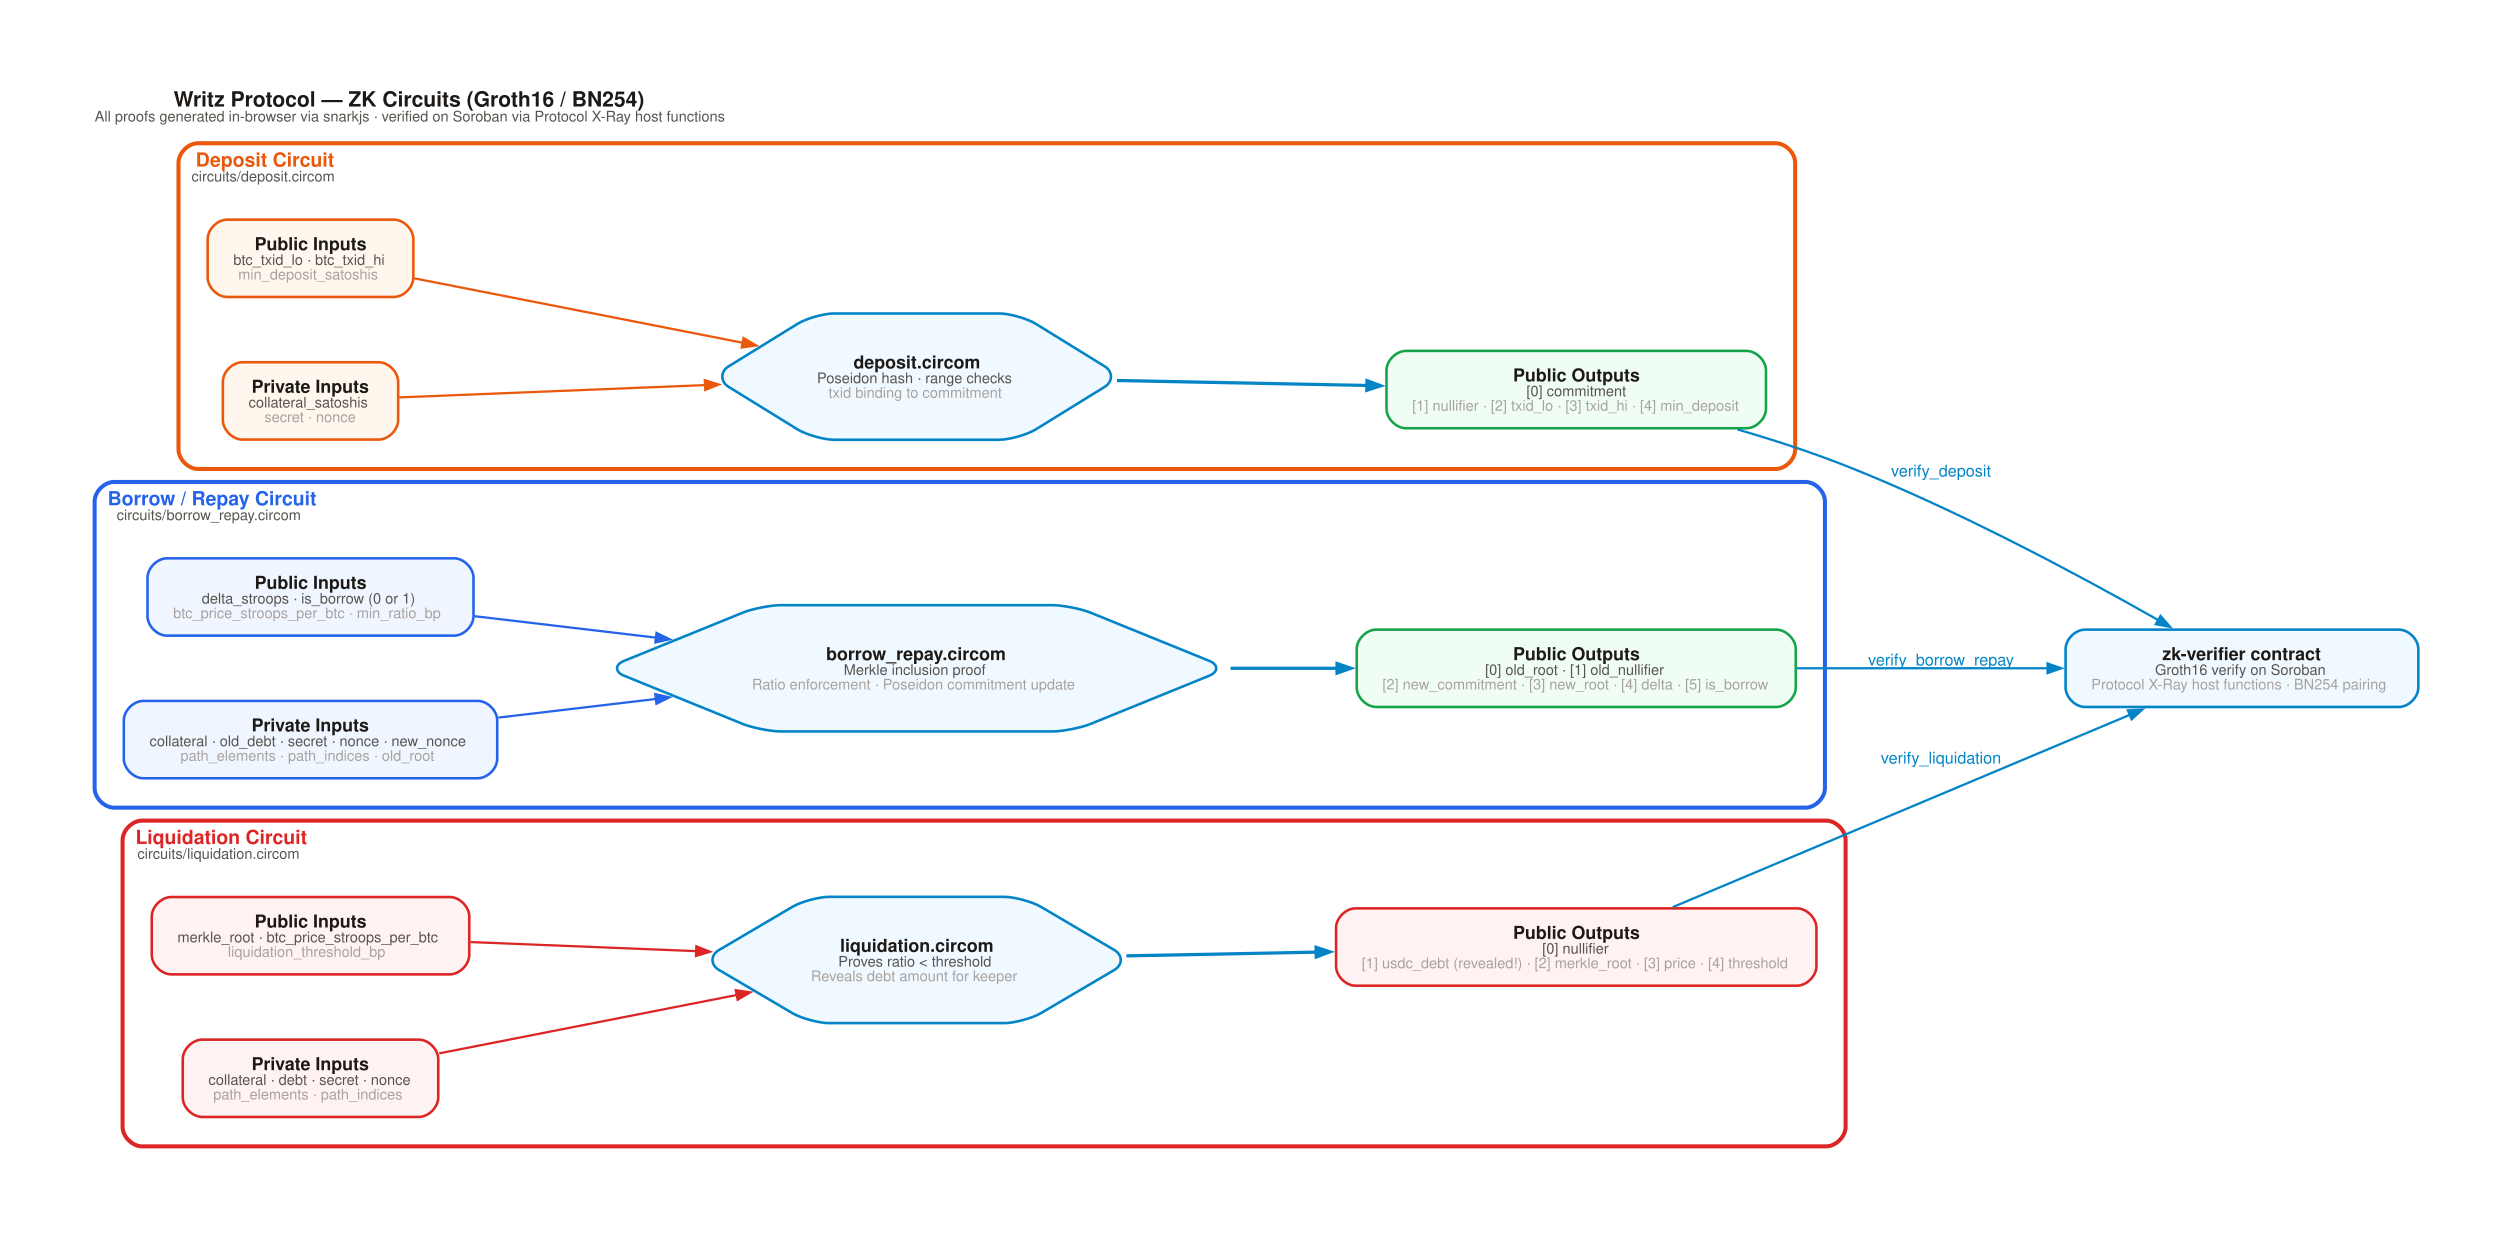
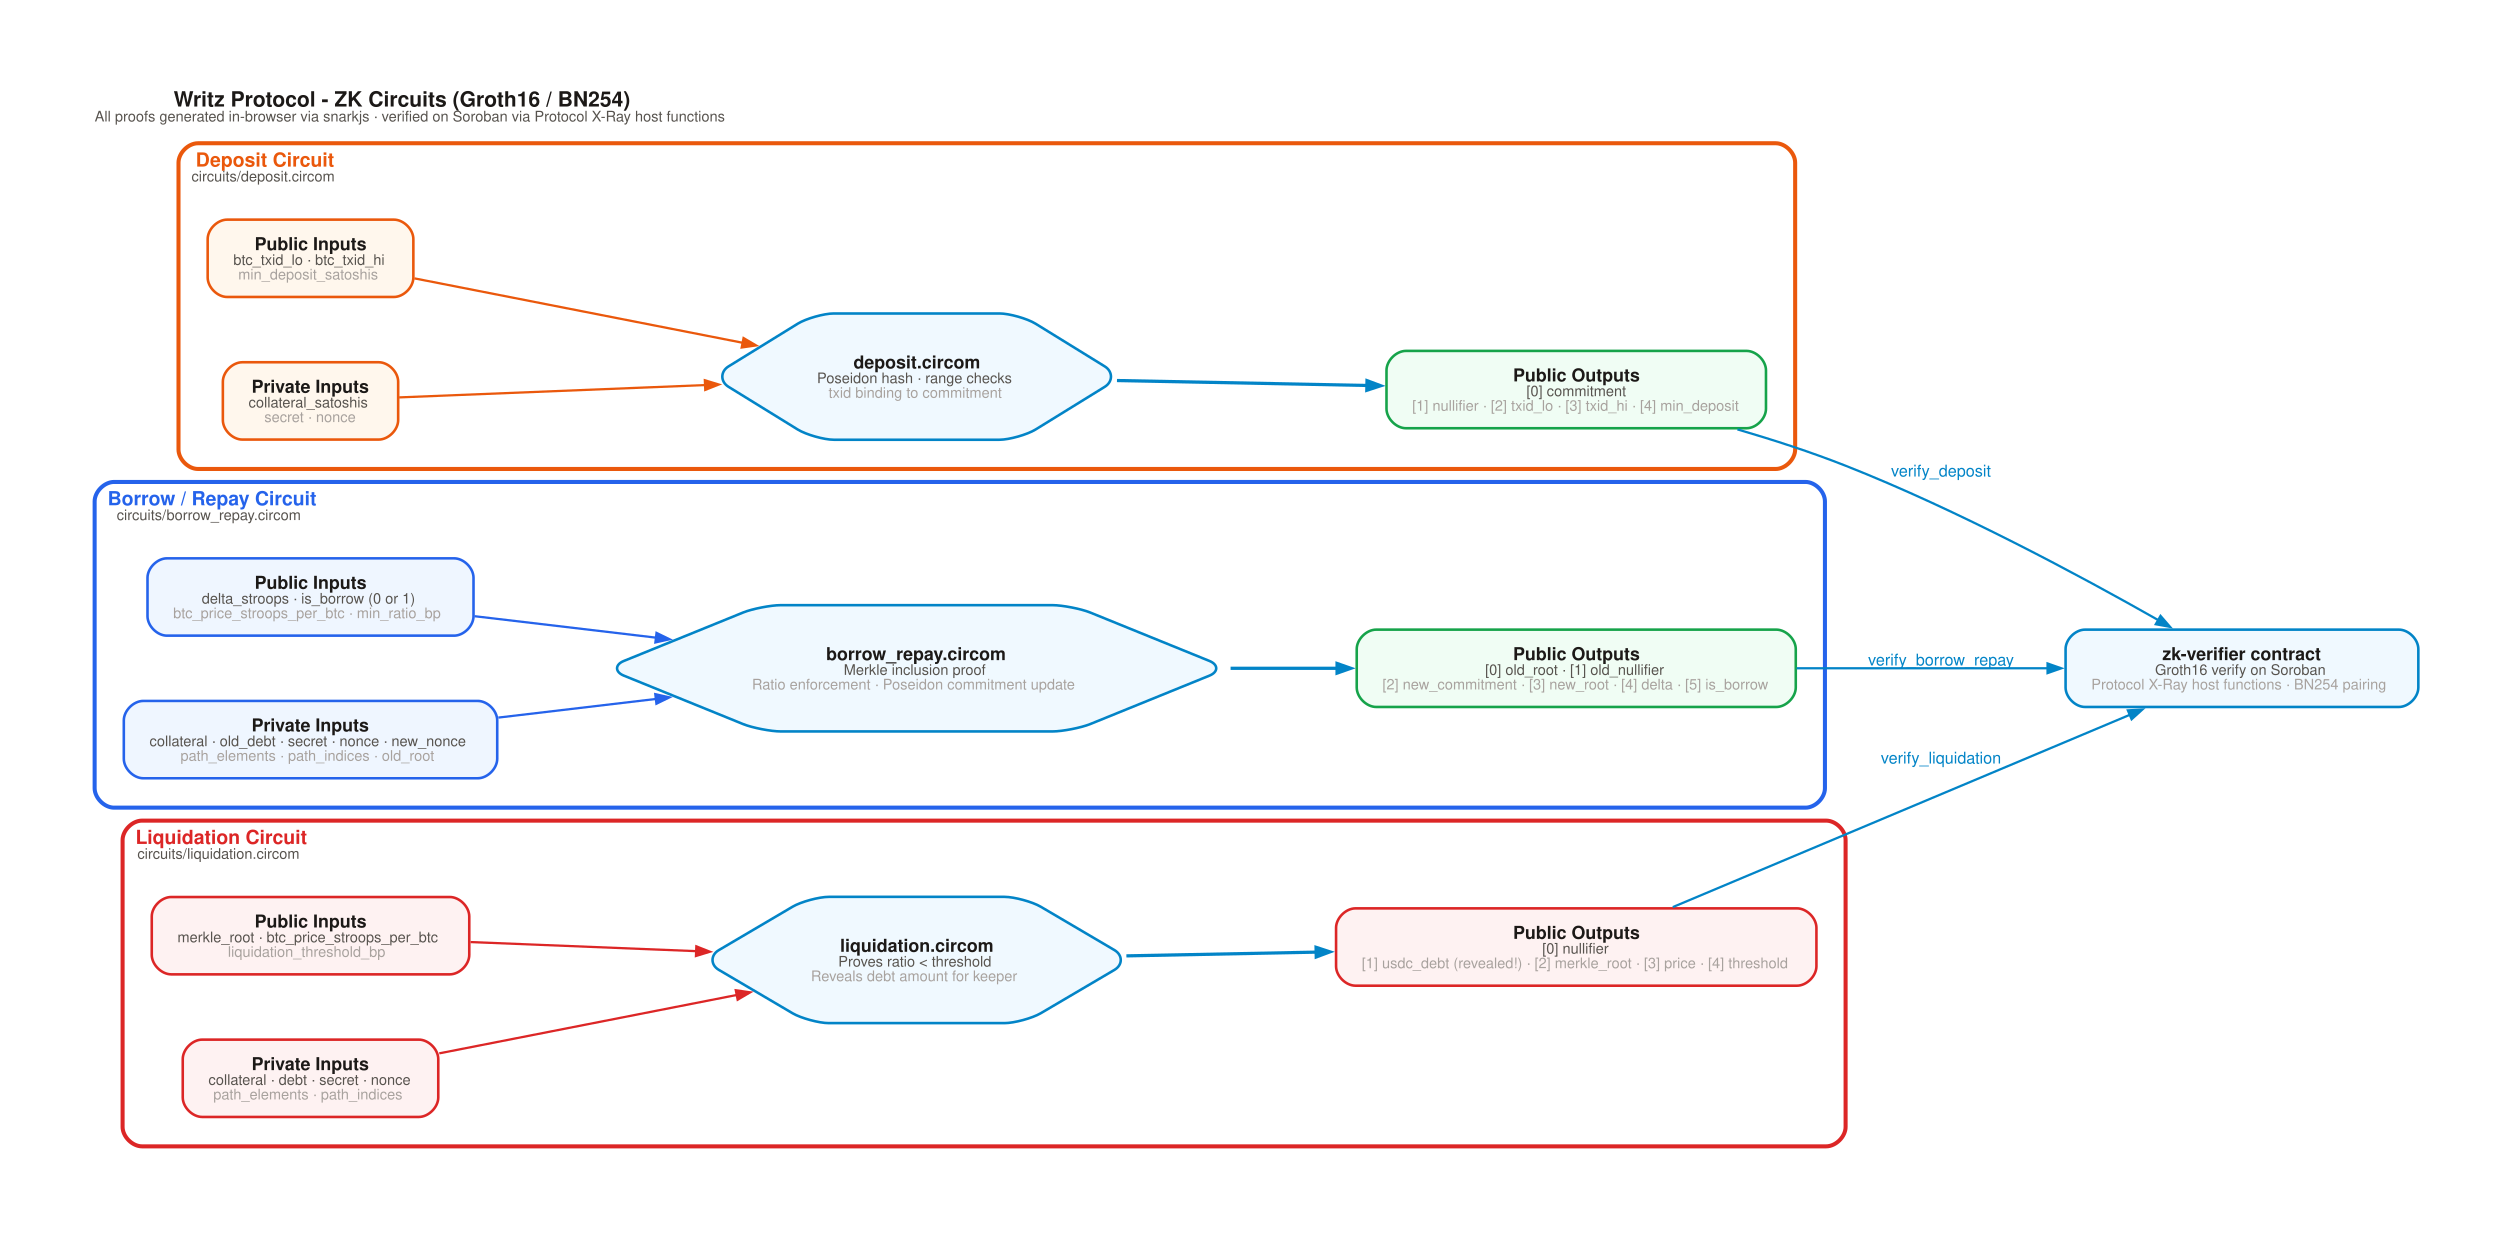
<svg xmlns="http://www.w3.org/2000/svg" width="2700pt" height="1340pt" viewBox="0.00 0.00 2700.00 1340.00">
  <g id="graph0" class="graph" transform="scale(1.75015 1.75015) rotate(0) translate(50.4 715.4)">
-     <text xml:space="preserve" text-anchor="start" x="56.75" y="-649.65" font-family="Helvetica,sans-Serif" font-weight="bold" font-size="13.00" fill="#1c1917">Writz Protocol — ZK Circuits (Groth16 / BN254)</text>
+     <text xml:space="preserve" text-anchor="start" x="56.75" y="-649.65" font-family="Helvetica,sans-Serif" font-weight="bold" font-size="13.00" fill="#1c1917">Writz Protocol - ZK Circuits (Groth16 / BN254)</text>
    <text xml:space="preserve" text-anchor="start" x="8" y="-640.45" font-family="Helvetica,sans-Serif" font-size="9.00" fill="#57534e">All proofs generated in-browser via snarkjs · verified on Soroban via Protocol X-Ray host functions</text>
    <g id="clust1" class="cluster">
      <path fill="none" stroke="#ea580c" stroke-width="2.5" d="M71.75,-426C71.75,-426 1045.37,-426 1045.37,-426 1051.37,-426 1057.37,-432 1057.37,-438 1057.37,-438 1057.37,-615 1057.37,-615 1057.37,-621 1051.37,-627 1045.37,-627 1045.37,-627 71.75,-627 71.75,-627 65.75,-627 59.75,-621 59.75,-615 59.75,-615 59.75,-438 59.75,-438 59.75,-432 65.75,-426 71.75,-426" />
      <text xml:space="preserve" text-anchor="start" x="70.38" y="-612.6" font-family="Helvetica,sans-Serif" font-weight="bold" font-size="12.00" fill="#ea580c">Deposit Circuit</text>
      <text xml:space="preserve" text-anchor="start" x="67.75" y="-603.45" font-family="Helvetica,sans-Serif" font-size="9.00" fill="#57534e">circuits/deposit.circom</text>
    </g>
    <g id="clust2" class="cluster">
      <path fill="none" stroke="#2563eb" stroke-width="2.5" d="M20,-217C20,-217 1063.75,-217 1063.75,-217 1069.75,-217 1075.75,-223 1075.75,-229 1075.75,-229 1075.75,-406 1075.75,-406 1075.75,-412 1069.75,-418 1063.75,-418 1063.75,-418 20,-418 20,-418 14,-418 8,-412 8,-406 8,-406 8,-229 8,-229 8,-223 14,-217 20,-217" />
      <text xml:space="preserve" text-anchor="start" x="16" y="-403.6" font-family="Helvetica,sans-Serif" font-weight="bold" font-size="12.00" fill="#2563eb">Borrow / Repay Circuit</text>
      <text xml:space="preserve" text-anchor="start" x="21.62" y="-394.45" font-family="Helvetica,sans-Serif" font-size="9.00" fill="#57534e">circuits/borrow_repay.circom</text>
    </g>
    <g id="clust3" class="cluster">
      <path fill="none" stroke="#dc2626" stroke-width="2.5" d="M37.25,-8C37.25,-8 1076.5,-8 1076.5,-8 1082.5,-8 1088.5,-14 1088.5,-20 1088.5,-20 1088.5,-197 1088.5,-197 1088.5,-203 1082.5,-209 1076.5,-209 1076.5,-209 37.25,-209 37.25,-209 31.25,-209 25.25,-203 25.25,-197 25.25,-197 25.25,-20 25.25,-20 25.25,-14 31.25,-8 37.25,-8" />
      <text xml:space="preserve" text-anchor="start" x="33.25" y="-194.6" font-family="Helvetica,sans-Serif" font-weight="bold" font-size="12.00" fill="#dc2626">Liquidation Circuit</text>
      <text xml:space="preserve" text-anchor="start" x="34.38" y="-185.45" font-family="Helvetica,sans-Serif" font-size="9.00" fill="#57534e">circuits/liquidation.circom</text>
    </g>
    <g id="node1" class="node">
      <path fill="#fff7ed" stroke="#ea580c" stroke-width="1.6" d="M183.3,-491.86C183.3,-491.86 99.12,-491.86 99.12,-491.86 93.12,-491.86 87.12,-485.86 87.12,-479.86 87.12,-479.86 87.12,-456.14 87.12,-456.14 87.12,-450.14 93.12,-444.14 99.12,-444.14 99.12,-444.14 183.3,-444.14 183.3,-444.14 189.3,-444.14 195.3,-450.14 195.3,-456.14 195.3,-456.14 195.3,-479.86 195.3,-479.86 195.3,-485.86 189.3,-491.86 183.3,-491.86" />
      <text xml:space="preserve" text-anchor="start" x="104.84" y="-473.05" font-family="Helvetica,sans-Serif" font-weight="bold" font-size="11.00" fill="#1c1917">Private Inputs</text>
      <text xml:space="preserve" text-anchor="start" x="102.96" y="-463.95" font-family="Helvetica,sans-Serif" font-size="9.00" fill="#57534e">collateral_satoshis</text>
      <text xml:space="preserve" text-anchor="start" x="112.71" y="-454.95" font-family="Helvetica,sans-Serif" font-size="9.00" fill="#a8a29e">secret · nonce</text>
    </g>
    <g id="node3" class="node">
      <path fill="#f0f9ff" stroke="#0284c7" stroke-width="1.6" d="M631.33,-489.3C631.33,-489.3 588.61,-515.66 588.61,-515.66 583.5,-518.81 572.4,-521.96 566.4,-521.96 566.4,-521.96 464.1,-521.96 464.1,-521.96 458.1,-521.96 447,-518.81 441.89,-515.66 441.89,-515.66 399.17,-489.3 399.17,-489.3 394.06,-486.15 394.06,-479.85 399.17,-476.7 399.17,-476.7 441.89,-450.34 441.89,-450.34 447,-447.19 458.1,-444.04 464.1,-444.04 464.1,-444.04 566.4,-444.04 566.4,-444.04 572.4,-444.04 583.5,-447.19 588.61,-450.34 588.61,-450.34 631.33,-476.7 631.33,-476.7 636.44,-479.85 636.44,-486.15 631.33,-489.3" />
      <text xml:space="preserve" text-anchor="start" x="476.25" y="-488.05" font-family="Helvetica,sans-Serif" font-weight="bold" font-size="11.00" fill="#1c1917">deposit.circom</text>
      <text xml:space="preserve" text-anchor="start" x="453.75" y="-478.95" font-family="Helvetica,sans-Serif" font-size="9.00" fill="#57534e">Poseidon hash · range checks</text>
      <text xml:space="preserve" text-anchor="start" x="460.87" y="-469.95" font-family="Helvetica,sans-Serif" font-size="9.00" fill="#a8a29e">txid binding to commitment</text>
    </g>
    <g id="edge1" class="edge">
      <path fill="none" stroke="#ea580c" stroke-width="1.4" d="M195.91,-470.17C245.19,-472.15 320.16,-475.17 384.97,-477.79" />
      <polygon fill="#ea580c" stroke="#ea580c" stroke-width="1.4" points="384.55,-480.75 393.16,-478.12 384.79,-474.8 384.55,-480.75" />
    </g>
    <g id="node2" class="node">
      <path fill="#fff7ed" stroke="#ea580c" stroke-width="1.6" d="M192.68,-579.86C192.68,-579.86 89.75,-579.86 89.75,-579.86 83.75,-579.86 77.75,-573.86 77.75,-567.86 77.75,-567.86 77.75,-544.14 77.75,-544.14 77.75,-538.14 83.75,-532.14 89.75,-532.14 89.75,-532.14 192.68,-532.14 192.68,-532.14 198.68,-532.14 204.68,-538.14 204.68,-544.14 204.68,-544.14 204.68,-567.86 204.68,-567.86 204.68,-573.86 198.68,-579.86 192.68,-579.86" />
      <text xml:space="preserve" text-anchor="start" x="106.71" y="-561.05" font-family="Helvetica,sans-Serif" font-weight="bold" font-size="11.00" fill="#1c1917">Public Inputs</text>
      <text xml:space="preserve" text-anchor="start" x="93.59" y="-551.95" font-family="Helvetica,sans-Serif" font-size="9.00" fill="#57534e">btc_txid_lo · btc_txid_hi</text>
      <text xml:space="preserve" text-anchor="start" x="96.59" y="-542.95" font-family="Helvetica,sans-Serif" font-size="9.00" fill="#a8a29e">min_deposit_satoshis</text>
    </g>
    <g id="edge2" class="edge">
      <path fill="none" stroke="#ea580c" stroke-width="1.4" d="M205.33,-543.62C260.72,-532.75 342.44,-516.71 407.91,-503.87" />
      <polygon fill="#ea580c" stroke="#ea580c" stroke-width="1.4" points="408.43,-506.8 416.19,-502.24 407.28,-500.96 408.43,-506.8" />
    </g>
    <g id="node4" class="node">
      <path fill="#f0fdf4" stroke="#16a34a" stroke-width="1.6" d="M1027.37,-498.86C1027.37,-498.86 817.19,-498.86 817.19,-498.86 811.19,-498.86 805.19,-492.86 805.19,-486.86 805.19,-486.86 805.19,-463.14 805.19,-463.14 805.19,-457.14 811.19,-451.14 817.19,-451.14 817.19,-451.14 1027.37,-451.14 1027.37,-451.14 1033.37,-451.14 1039.37,-457.14 1039.37,-463.14 1039.37,-463.14 1039.37,-486.86 1039.37,-486.86 1039.37,-492.86 1033.37,-498.86 1027.37,-498.86" />
      <text xml:space="preserve" text-anchor="start" x="883.28" y="-480.05" font-family="Helvetica,sans-Serif" font-weight="bold" font-size="11.00" fill="#1c1917">Public Outputs</text>
      <text xml:space="preserve" text-anchor="start" x="891.53" y="-470.95" font-family="Helvetica,sans-Serif" font-size="9.00" fill="#57534e">[0] commitment</text>
      <text xml:space="preserve" text-anchor="start" x="821.03" y="-461.95" font-family="Helvetica,sans-Serif" font-size="9.00" fill="#a8a29e">[1] nullifier · [2] txid_lo · [3] txid_hi · [4] min_deposit</text>
    </g>
    <g id="edge3" class="edge">
      <path fill="none" stroke="#0284c7" stroke-width="2" d="M638.87,-480.58C687.69,-479.61 743.89,-478.5 793.23,-477.53" />
      <polygon fill="#0284c7" stroke="#0284c7" stroke-width="2" points="793.16,-480.51 801.6,-477.36 793.04,-474.56 793.16,-480.51" />
    </g>
    <g id="node13" class="node">
      <path fill="#f0f9ff" stroke="#0284c7" stroke-width="1.6" d="M1429.93,-326.86C1429.93,-326.86 1236.25,-326.86 1236.25,-326.86 1230.25,-326.86 1224.25,-320.86 1224.25,-314.86 1224.25,-314.86 1224.25,-291.14 1224.25,-291.14 1224.25,-285.14 1230.25,-279.14 1236.25,-279.14 1236.25,-279.14 1429.93,-279.14 1429.93,-279.14 1435.93,-279.14 1441.93,-285.14 1441.93,-291.14 1441.93,-291.14 1441.93,-314.86 1441.93,-314.86 1441.93,-320.86 1435.93,-326.86 1429.93,-326.86" />
      <text xml:space="preserve" text-anchor="start" x="1283.96" y="-308.05" font-family="Helvetica,sans-Serif" font-weight="bold" font-size="11.00" fill="#1c1917">zk-verifier contract</text>
      <text xml:space="preserve" text-anchor="start" x="1279.46" y="-298.95" font-family="Helvetica,sans-Serif" font-size="9.00" fill="#57534e">Groth16 verify on Soroban</text>
      <text xml:space="preserve" text-anchor="start" x="1240.09" y="-289.95" font-family="Helvetica,sans-Serif" font-size="9.00" fill="#a8a29e">Protocol X-Ray host functions · BN254 pairing</text>
    </g>
    <g id="edge10" class="edge">
      <path fill="none" stroke="#0284c7" stroke-width="1.4" d="M1021.75,-450.43C1043.98,-443.93 1067.28,-436.37 1088.5,-428 1157.67,-400.72 1233.25,-360.11 1281.59,-332.65" />
      <polygon fill="#0284c7" stroke="#0284c7" stroke-width="1.4" points="1282.84,-335.36 1288.74,-328.56 1279.89,-330.19 1282.84,-335.36" />
      <text xml:space="preserve" text-anchor="middle" x="1147.37" y="-421.35" font-family="Helvetica,sans-Serif" font-size="10.00" fill="#0284c7">verify_deposit</text>
    </g>
    <g id="node5" class="node">
      <path fill="#eff6ff" stroke="#2563eb" stroke-width="1.6" d="M244.43,-282.86C244.43,-282.86 38,-282.86 38,-282.86 32,-282.86 26,-276.86 26,-270.86 26,-270.86 26,-247.14 26,-247.14 26,-241.14 32,-235.14 38,-235.14 38,-235.14 244.43,-235.14 244.43,-235.14 250.43,-235.14 256.43,-241.14 256.43,-247.14 256.43,-247.14 256.43,-270.86 256.43,-270.86 256.43,-276.86 250.43,-282.86 244.43,-282.86" />
      <text xml:space="preserve" text-anchor="start" x="104.84" y="-264.05" font-family="Helvetica,sans-Serif" font-weight="bold" font-size="11.00" fill="#1c1917">Private Inputs</text>
      <text xml:space="preserve" text-anchor="start" x="41.84" y="-254.95" font-family="Helvetica,sans-Serif" font-size="9.00" fill="#57534e">collateral · old_debt · secret · nonce · new_nonce</text>
      <text xml:space="preserve" text-anchor="start" x="60.96" y="-245.95" font-family="Helvetica,sans-Serif" font-size="9.00" fill="#a8a29e">path_elements · path_indices · old_root</text>
    </g>
    <g id="node7" class="node">
      <path fill="#f0f9ff" stroke="#0284c7" stroke-width="1.6" d="M695.95,-307.52C695.95,-307.52 622.28,-337.45 622.28,-337.45 616.72,-339.7 605.16,-341.96 599.16,-341.96 599.16,-341.96 431.34,-341.96 431.34,-341.96 425.34,-341.96 413.78,-339.7 408.22,-337.45 408.22,-337.45 334.55,-307.52 334.55,-307.52 328.99,-305.26 328.99,-300.74 334.55,-298.48 334.55,-298.48 408.22,-268.55 408.22,-268.55 413.78,-266.3 425.34,-264.04 431.34,-264.04 431.34,-264.04 599.16,-264.04 599.16,-264.04 605.16,-264.04 616.72,-266.3 622.28,-268.55 622.28,-268.55 695.95,-298.48 695.95,-298.48 701.51,-300.74 701.51,-305.26 695.95,-307.52" />
      <text xml:space="preserve" text-anchor="start" x="459.37" y="-308.05" font-family="Helvetica,sans-Serif" font-weight="bold" font-size="11.00" fill="#1c1917">borrow_repay.circom</text>
      <text xml:space="preserve" text-anchor="start" x="470.25" y="-298.95" font-family="Helvetica,sans-Serif" font-size="9.00" fill="#57534e">Merkle inclusion proof</text>
      <text xml:space="preserve" text-anchor="start" x="413.62" y="-289.95" font-family="Helvetica,sans-Serif" font-size="9.00" fill="#a8a29e">Ratio enforcement · Poseidon commitment update</text>
    </g>
    <g id="edge4" class="edge">
      <path fill="none" stroke="#2563eb" stroke-width="1.4" d="M257.13,-272.59C287.98,-276.24 321.91,-280.25 354.71,-284.13" />
      <polygon fill="#2563eb" stroke="#2563eb" stroke-width="1.4" points="353.96,-287.04 362.75,-285.08 354.66,-281.13 353.96,-287.04" />
    </g>
    <g id="node6" class="node">
      <path fill="#eff6ff" stroke="#2563eb" stroke-width="1.6" d="M229.8,-370.86C229.8,-370.86 52.62,-370.86 52.62,-370.86 46.62,-370.86 40.62,-364.86 40.62,-358.86 40.62,-358.86 40.62,-335.14 40.62,-335.14 40.62,-329.14 46.62,-323.14 52.62,-323.14 52.62,-323.14 229.8,-323.14 229.8,-323.14 235.8,-323.14 241.8,-329.14 241.8,-335.14 241.8,-335.14 241.8,-358.86 241.8,-358.86 241.8,-364.86 235.8,-370.86 229.8,-370.86" />
      <text xml:space="preserve" text-anchor="start" x="106.71" y="-352.05" font-family="Helvetica,sans-Serif" font-weight="bold" font-size="11.00" fill="#1c1917">Public Inputs</text>
      <text xml:space="preserve" text-anchor="start" x="74.09" y="-342.95" font-family="Helvetica,sans-Serif" font-size="9.00" fill="#57534e">delta_stroops · is_borrow (0 or 1)</text>
      <text xml:space="preserve" text-anchor="start" x="56.46" y="-333.95" font-family="Helvetica,sans-Serif" font-size="9.00" fill="#a8a29e">btc_price_stroops_per_btc · min_ratio_bp</text>
    </g>
    <g id="edge5" class="edge">
      <path fill="none" stroke="#2563eb" stroke-width="1.4" d="M242.4,-335.15C276.98,-331.06 316.62,-326.37 354.74,-321.87" />
      <polygon fill="#2563eb" stroke="#2563eb" stroke-width="1.4" points="354.72,-324.86 362.81,-320.91 354.02,-318.95 354.72,-324.86" />
    </g>
    <g id="node8" class="node">
      <path fill="#f0fdf4" stroke="#16a34a" stroke-width="1.6" d="M1045.75,-326.86C1045.75,-326.86 798.82,-326.86 798.82,-326.86 792.82,-326.86 786.82,-320.86 786.82,-314.86 786.82,-314.86 786.82,-291.14 786.82,-291.14 786.82,-285.14 792.82,-279.14 798.82,-279.14 798.82,-279.14 1045.75,-279.14 1045.75,-279.14 1051.75,-279.14 1057.75,-285.14 1057.75,-291.14 1057.75,-291.14 1057.75,-314.86 1057.75,-314.86 1057.75,-320.86 1051.75,-326.86 1045.75,-326.86" />
      <text xml:space="preserve" text-anchor="start" x="883.28" y="-308.05" font-family="Helvetica,sans-Serif" font-weight="bold" font-size="11.00" fill="#1c1917">Public Outputs</text>
      <text xml:space="preserve" text-anchor="start" x="866.03" y="-298.95" font-family="Helvetica,sans-Serif" font-size="9.00" fill="#57534e">[0] old_root · [1] old_nullifier</text>
      <text xml:space="preserve" text-anchor="start" x="802.66" y="-289.95" font-family="Helvetica,sans-Serif" font-size="9.00" fill="#a8a29e">[2] new_commitment · [3] new_root · [4] delta · [5] is_borrow</text>
    </g>
    <g id="edge6" class="edge">
      <path fill="none" stroke="#0284c7" stroke-width="2" d="M708.98,-303C731.11,-303 753.39,-303 774.77,-303" />
      <polygon fill="#0284c7" stroke="#0284c7" stroke-width="2" points="774.68,-305.98 783.18,-303 774.68,-300.03 774.68,-305.98" />
    </g>
    <g id="edge11" class="edge">
      <path fill="none" stroke="#0284c7" stroke-width="1.4" d="M1058.28,-303C1108.33,-303 1164.68,-303 1213.19,-303" />
      <polygon fill="#0284c7" stroke="#0284c7" stroke-width="1.4" points="1213.12,-305.98 1221.62,-303 1213.12,-300.03 1213.12,-305.98" />
      <text xml:space="preserve" text-anchor="middle" x="1147.37" y="-304.75" font-family="Helvetica,sans-Serif" font-size="10.00" fill="#0284c7">verify_borrow_repay</text>
    </g>
    <g id="node9" class="node">
      <path fill="#fef2f2" stroke="#dc2626" stroke-width="1.6" d="M208.05,-73.86C208.05,-73.86 74.37,-73.86 74.37,-73.86 68.37,-73.86 62.37,-67.86 62.37,-61.86 62.37,-61.86 62.37,-38.14 62.37,-38.14 62.37,-32.14 68.37,-26.14 74.37,-26.14 74.37,-26.14 208.05,-26.14 208.05,-26.14 214.05,-26.14 220.05,-32.14 220.05,-38.14 220.05,-38.14 220.05,-61.86 220.05,-61.86 220.05,-67.86 214.05,-73.86 208.05,-73.86" />
      <text xml:space="preserve" text-anchor="start" x="104.84" y="-55.05" font-family="Helvetica,sans-Serif" font-weight="bold" font-size="11.00" fill="#1c1917">Private Inputs</text>
      <text xml:space="preserve" text-anchor="start" x="78.21" y="-45.95" font-family="Helvetica,sans-Serif" font-size="9.00" fill="#57534e">collateral · debt · secret · nonce</text>
      <text xml:space="preserve" text-anchor="start" x="81.21" y="-36.95" font-family="Helvetica,sans-Serif" font-size="9.00" fill="#a8a29e">path_elements · path_indices</text>
    </g>
    <g id="node11" class="node">
      <path fill="#f0f9ff" stroke="#0284c7" stroke-width="1.6" d="M637.33,-129.09C637.33,-129.09 591.8,-155.88 591.8,-155.88 586.63,-158.92 575.46,-161.96 569.46,-161.96 569.46,-161.96 461.04,-161.96 461.04,-161.96 455.04,-161.96 443.87,-158.92 438.7,-155.88 438.7,-155.88 393.17,-129.09 393.17,-129.09 388,-126.04 388,-119.96 393.17,-116.91 393.17,-116.91 438.7,-90.12 438.7,-90.12 443.87,-87.08 455.04,-84.04 461.04,-84.04 461.04,-84.04 569.46,-84.04 569.46,-84.04 575.46,-84.04 586.63,-87.08 591.8,-90.12 591.8,-90.12 637.33,-116.91 637.33,-116.91 642.5,-119.96 642.5,-126.04 637.33,-129.09" />
      <text xml:space="preserve" text-anchor="start" x="468" y="-128.05" font-family="Helvetica,sans-Serif" font-weight="bold" font-size="11.00" fill="#1c1917">liquidation.circom</text>
      <text xml:space="preserve" text-anchor="start" x="466.87" y="-118.95" font-family="Helvetica,sans-Serif" font-size="9.00" fill="#57534e">Proves ratio &lt; threshold</text>
      <text xml:space="preserve" text-anchor="start" x="450" y="-109.95" font-family="Helvetica,sans-Serif" font-size="9.00" fill="#a8a29e">Reveals debt amount for keeper</text>
    </g>
    <g id="edge7" class="edge">
      <path fill="none" stroke="#dc2626" stroke-width="1.4" d="M220.66,-65.39C274.06,-75.87 345.49,-89.89 404.52,-101.47" />
      <polygon fill="#dc2626" stroke="#dc2626" stroke-width="1.4" points="403.64,-104.33 412.56,-103.05 404.79,-98.49 403.64,-104.33" />
    </g>
    <g id="node10" class="node">
      <path fill="#fef2f2" stroke="#dc2626" stroke-width="1.6" d="M227.18,-161.86C227.18,-161.86 55.25,-161.86 55.25,-161.86 49.25,-161.86 43.25,-155.86 43.25,-149.86 43.25,-149.86 43.25,-126.14 43.25,-126.14 43.25,-120.14 49.25,-114.14 55.25,-114.14 55.25,-114.14 227.18,-114.14 227.18,-114.14 233.18,-114.14 239.18,-120.14 239.18,-126.14 239.18,-126.14 239.18,-149.86 239.18,-149.86 239.18,-155.86 233.18,-161.86 227.18,-161.86" />
      <text xml:space="preserve" text-anchor="start" x="106.71" y="-143.05" font-family="Helvetica,sans-Serif" font-weight="bold" font-size="11.00" fill="#1c1917">Public Inputs</text>
      <text xml:space="preserve" text-anchor="start" x="59.09" y="-133.95" font-family="Helvetica,sans-Serif" font-size="9.00" fill="#57534e">merkle_root · btc_price_stroops_per_btc</text>
      <text xml:space="preserve" text-anchor="start" x="90.21" y="-124.95" font-family="Helvetica,sans-Serif" font-size="9.00" fill="#a8a29e">liquidation_threshold_bp</text>
    </g>
    <g id="edge8" class="edge">
      <path fill="none" stroke="#dc2626" stroke-width="1.4" d="M239.96,-134.06C282.59,-132.34 333.28,-130.3 379.41,-128.44" />
      <polygon fill="#dc2626" stroke="#dc2626" stroke-width="1.4" points="379.3,-131.42 387.68,-128.1 379.06,-125.47 379.3,-131.42" />
    </g>
    <g id="node12" class="node">
      <path fill="#fef2f2" stroke="#dc2626" stroke-width="1.6" d="M1058.5,-154.86C1058.5,-154.86 786.07,-154.86 786.07,-154.86 780.07,-154.86 774.07,-148.86 774.07,-142.86 774.07,-142.86 774.07,-119.14 774.07,-119.14 774.07,-113.14 780.07,-107.14 786.07,-107.14 786.07,-107.14 1058.5,-107.14 1058.5,-107.14 1064.5,-107.14 1070.5,-113.14 1070.5,-119.14 1070.5,-119.14 1070.5,-142.86 1070.5,-142.86 1070.5,-148.86 1064.5,-154.86 1058.5,-154.86" />
      <text xml:space="preserve" text-anchor="start" x="883.28" y="-136.05" font-family="Helvetica,sans-Serif" font-weight="bold" font-size="11.00" fill="#1c1917">Public Outputs</text>
      <text xml:space="preserve" text-anchor="start" x="901.28" y="-126.95" font-family="Helvetica,sans-Serif" font-size="9.00" fill="#57534e">[0] nullifier</text>
      <text xml:space="preserve" text-anchor="start" x="789.91" y="-117.95" font-family="Helvetica,sans-Serif" font-size="9.00" fill="#a8a29e">[1] usdc_debt (revealed!) · [2] merkle_root · [3] price · [4] threshold</text>
    </g>
    <g id="edge9" class="edge">
      <path fill="none" stroke="#0284c7" stroke-width="2" d="M644.68,-125.54C681.9,-126.27 723,-127.08 761.87,-127.85" />
      <polygon fill="#0284c7" stroke="#0284c7" stroke-width="2" points="761.73,-130.82 770.28,-128.02 761.84,-124.88 761.73,-130.82" />
    </g>
    <g id="edge12" class="edge">
      <path fill="none" stroke="#0284c7" stroke-width="1.4" d="M981.86,-155.64C1056.53,-187.06 1185.4,-241.28 1264.26,-274.46" />
      <polygon fill="#0284c7" stroke="#0284c7" stroke-width="1.4" points="1262.68,-277.03 1271.67,-277.58 1264.99,-271.54 1262.68,-277.03" />
      <text xml:space="preserve" text-anchor="middle" x="1147.37" y="-244.21" font-family="Helvetica,sans-Serif" font-size="10.00" fill="#0284c7">verify_liquidation</text>
    </g>
  </g>
</svg>
